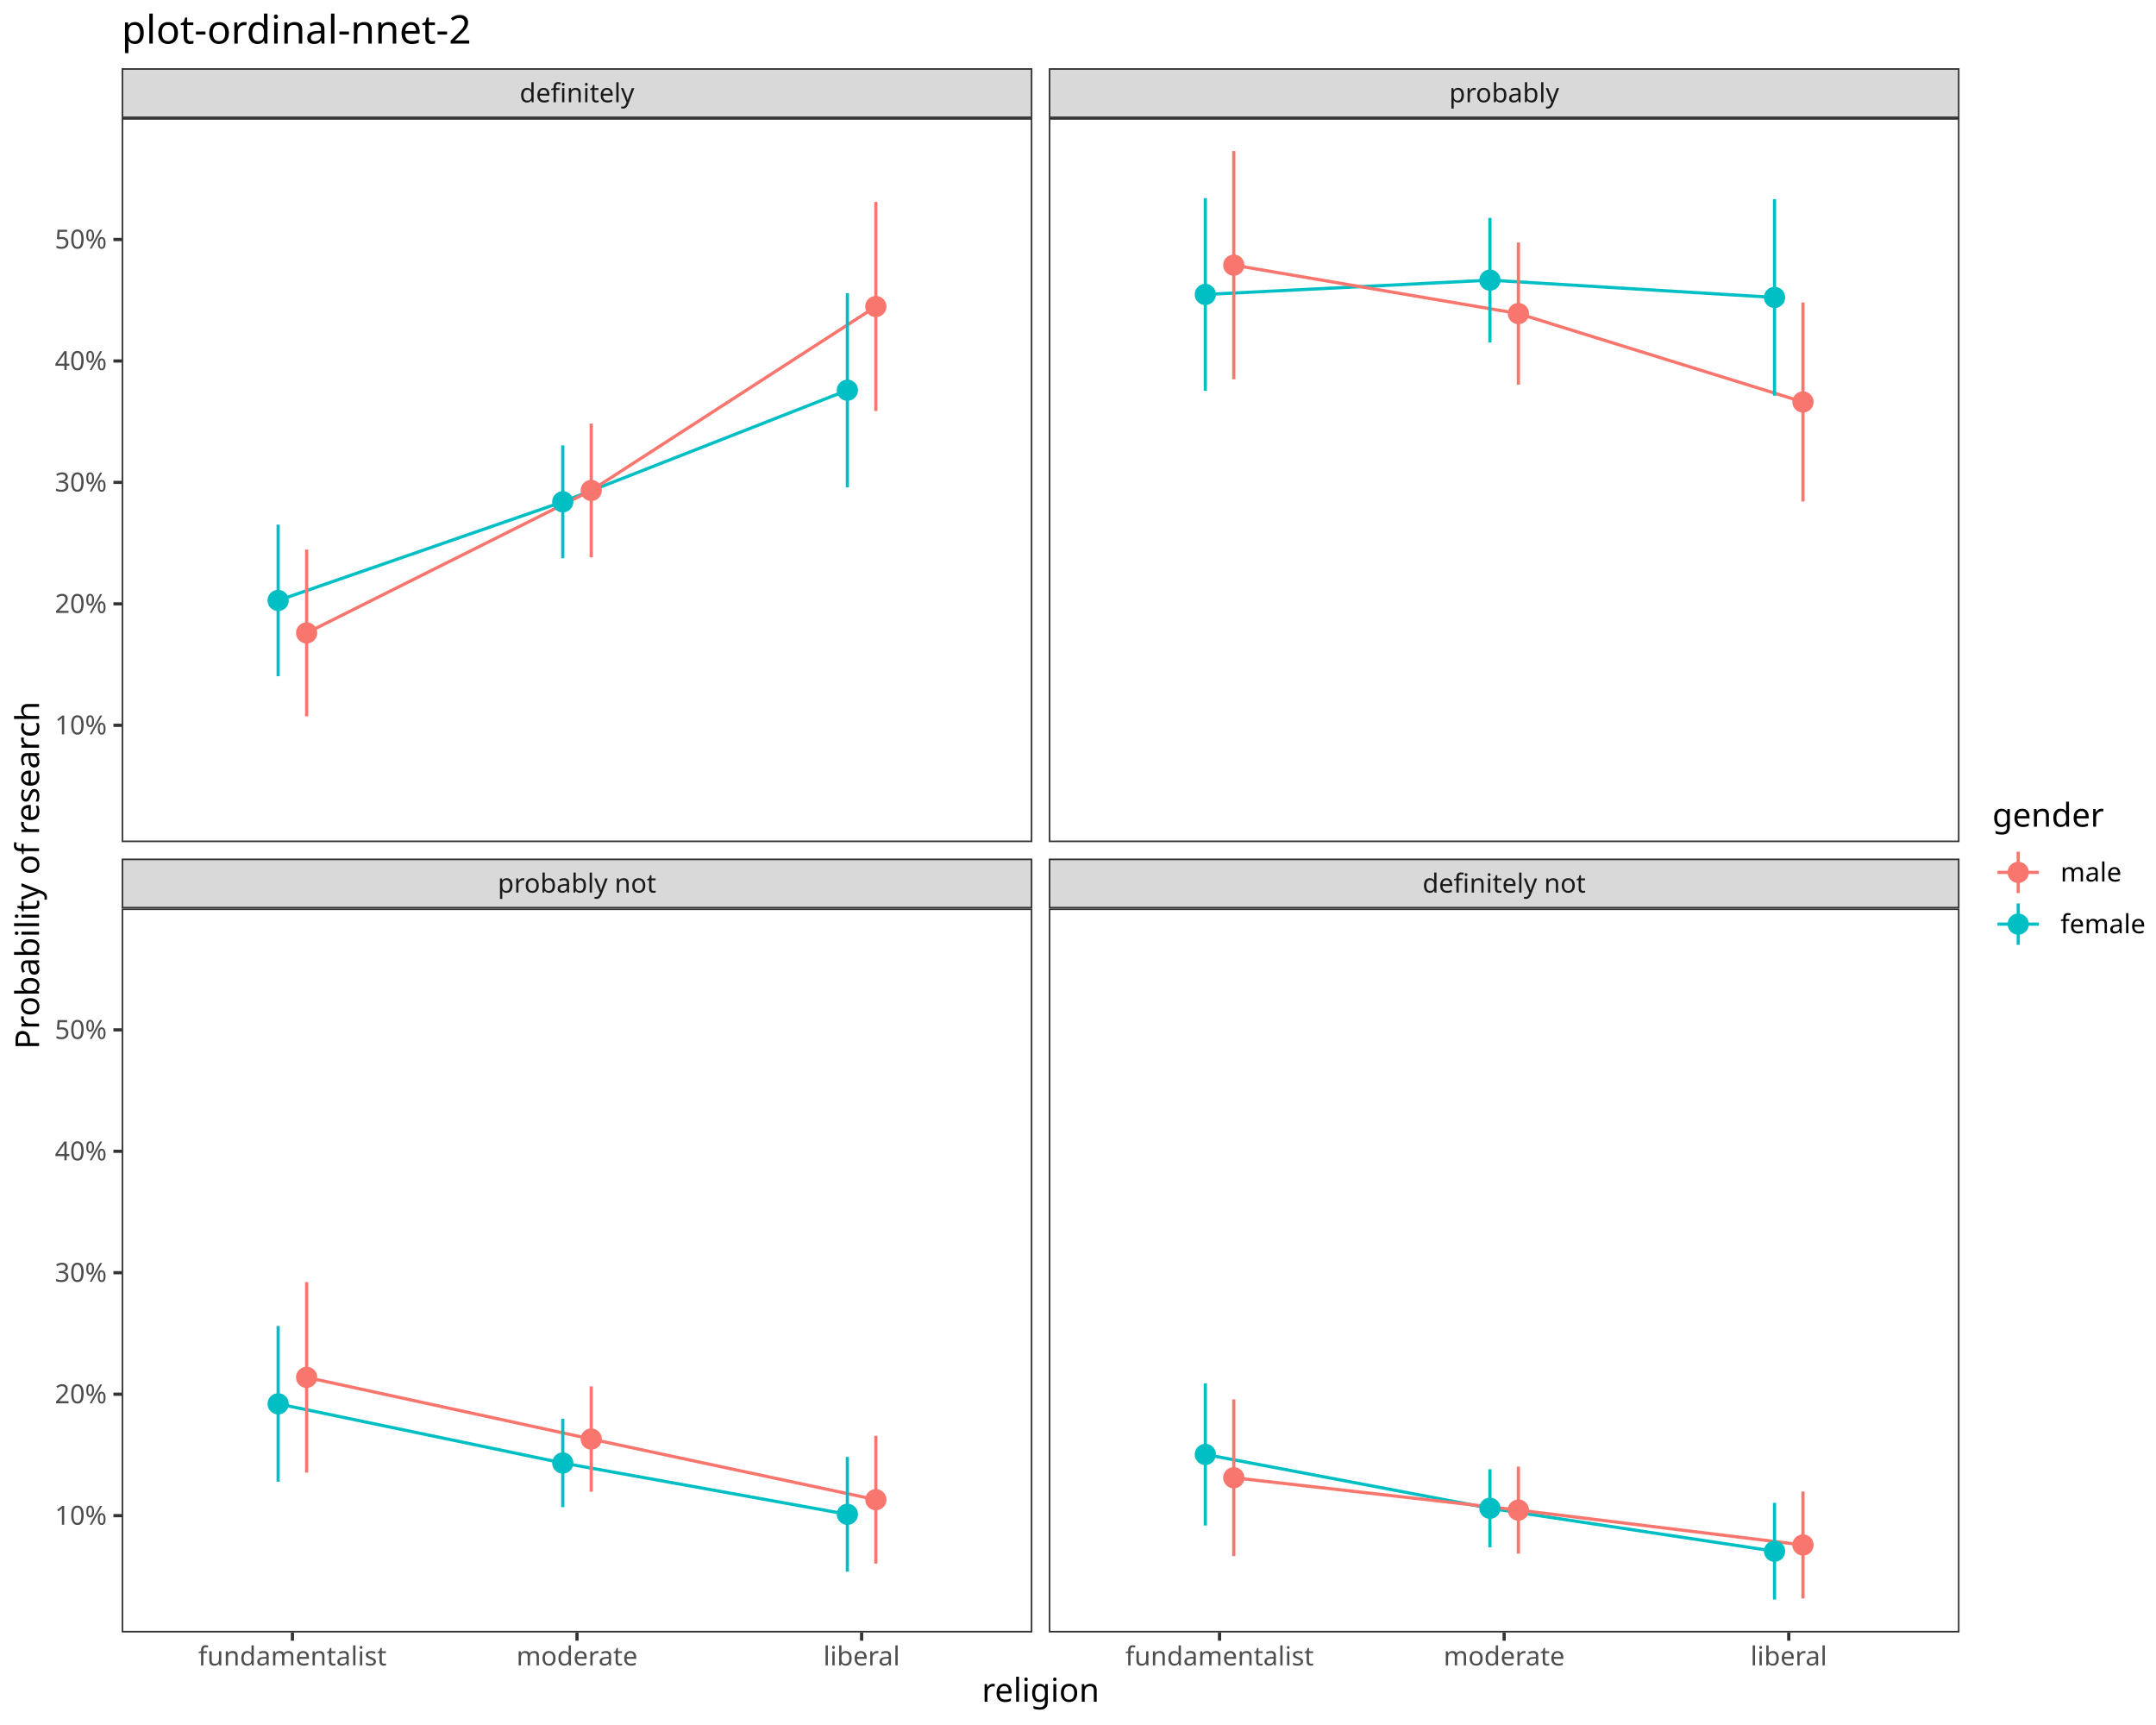
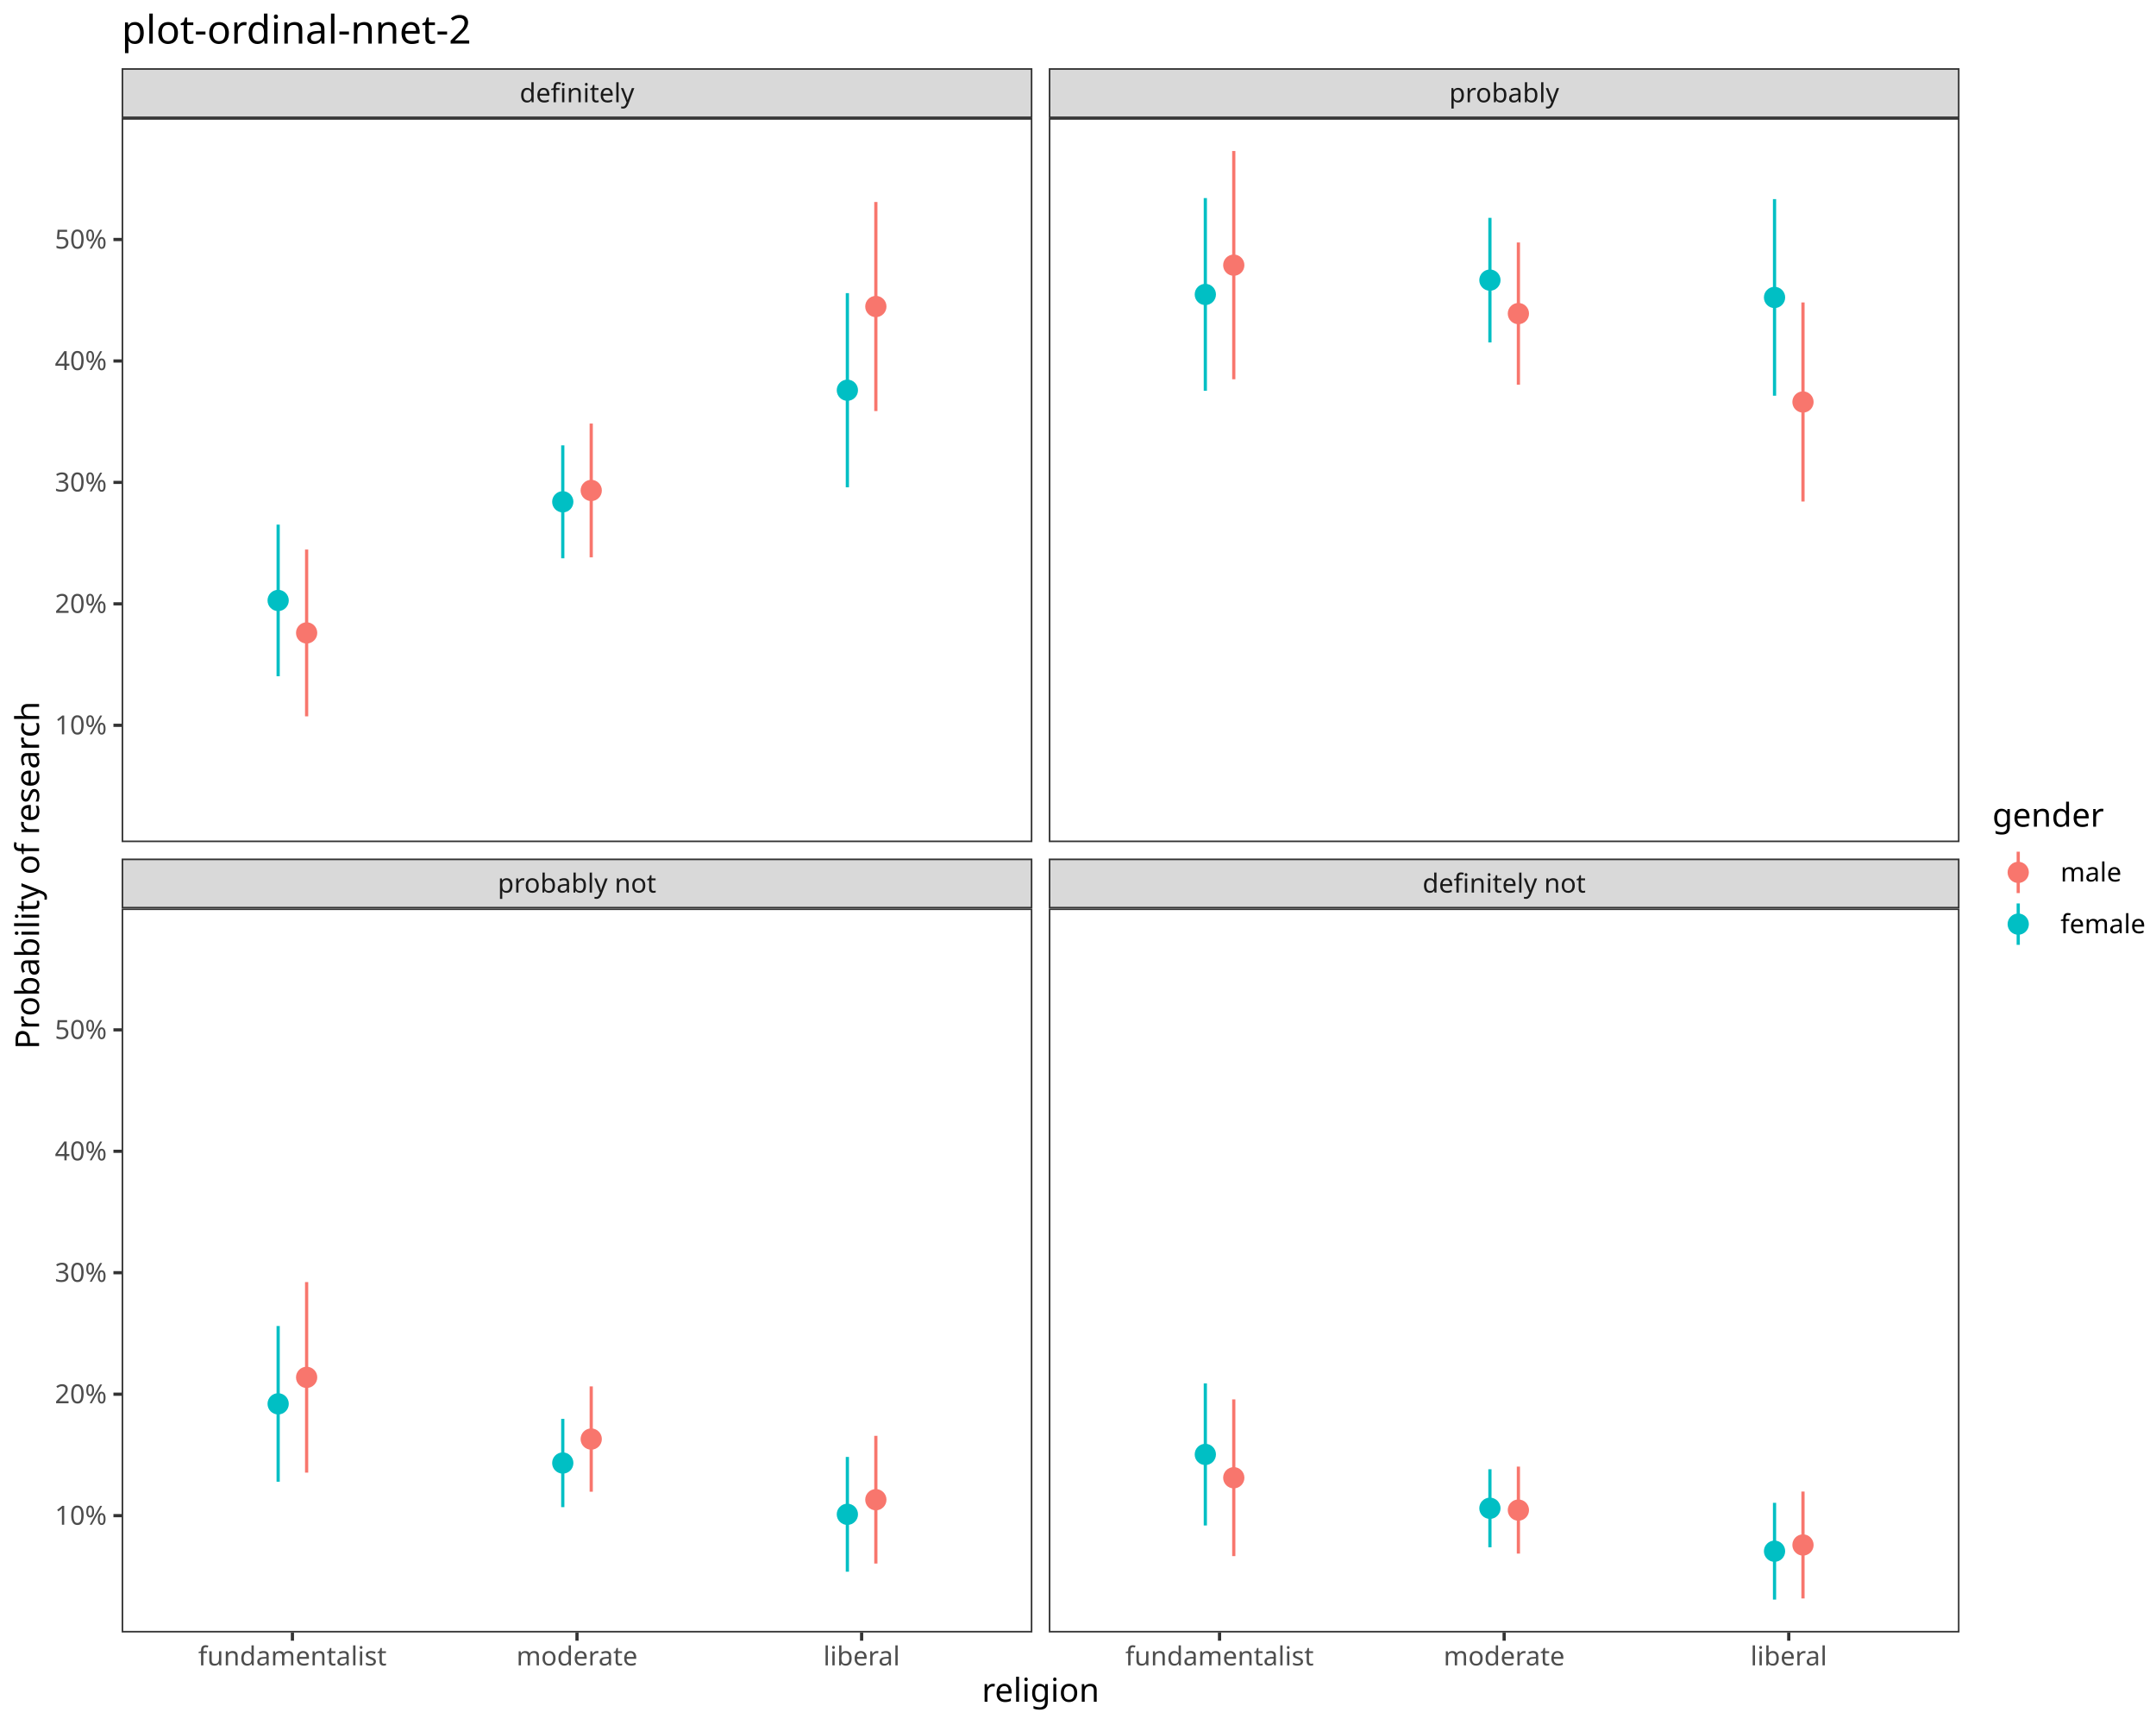
<svg xmlns="http://www.w3.org/2000/svg" class="svglite" data-engine-version="2.0" width="720.00pt" height="576.00pt" viewBox="0 0 720.00 576.00">
  <defs>
    <style type="text/css">
    .svglite line, .svglite polyline, .svglite polygon, .svglite path, .svglite rect, .svglite circle {
      fill: none;
      stroke: #000000;
      stroke-linecap: round;
      stroke-linejoin: round;
      stroke-miterlimit: 10.00;
    }
  </style>
  </defs>
  <rect width="100%" height="100%" style="stroke: none; fill: #FFFFFF;" />
  <defs>
    <clipPath id="cpMC4wMHw3MjAuMDB8MC4wMHw1NzYuMDA=">
      <rect x="0.00" y="0.00" width="720.00" height="576.00" />
    </clipPath>
  </defs>
  <g clip-path="url(#cpMC4wMHw3MjAuMDB8MC4wMHw1NzYuMDA=)">
    <rect x="0.00" y="0.00" width="720.00" height="576.00" style="stroke-width: 1.07; stroke: #FFFFFF; fill: #FFFFFF;" />
  </g>
  <defs>
    <clipPath id="cpNDAuNjJ8MzQ0Ljc2fDM5LjQzfDI4MS4yMQ==">
      <rect x="40.62" y="39.43" width="304.14" height="241.77" />
    </clipPath>
  </defs>
  <g clip-path="url(#cpNDAuNjJ8MzQ0Ljc2fDM5LjQzfDI4MS4yMQ==)">
    <rect x="40.62" y="39.43" width="304.14" height="241.77" style="stroke-width: 1.07; stroke: none; fill: #FFFFFF;" />
-     <polyline points="92.89,200.50 187.94,167.56 282.98,130.30 " style="stroke-width: 1.07; stroke: #00BFC4; stroke-linecap: butt;" />
-     <polyline points="102.40,211.34 197.44,163.77 292.49,102.35 " style="stroke-width: 1.07; stroke: #F8766D; stroke-linecap: butt;" />
    <line x1="102.40" y1="239.19" x2="102.40" y2="183.49" style="stroke-width: 1.07; stroke: #F8766D; stroke-linecap: butt;" />
    <line x1="92.89" y1="225.82" x2="92.89" y2="175.18" style="stroke-width: 1.07; stroke: #00BFC4; stroke-linecap: butt;" />
    <line x1="197.44" y1="186.11" x2="197.44" y2="141.43" style="stroke-width: 1.07; stroke: #F8766D; stroke-linecap: butt;" />
    <line x1="187.94" y1="186.42" x2="187.94" y2="148.70" style="stroke-width: 1.07; stroke: #00BFC4; stroke-linecap: butt;" />
    <line x1="292.49" y1="137.26" x2="292.49" y2="67.44" style="stroke-width: 1.07; stroke: #F8766D; stroke-linecap: butt;" />
    <line x1="282.98" y1="162.72" x2="282.98" y2="97.88" style="stroke-width: 1.07; stroke: #00BFC4; stroke-linecap: butt;" />
    <circle cx="102.40" cy="211.34" r="2.84" style="stroke-width: 1.42; stroke: #F8766D; fill: #F8766D;" />
    <circle cx="92.89" cy="200.50" r="2.84" style="stroke-width: 1.42; stroke: #00BFC4; fill: #00BFC4;" />
    <circle cx="197.44" cy="163.77" r="2.84" style="stroke-width: 1.42; stroke: #F8766D; fill: #F8766D;" />
    <circle cx="187.94" cy="167.56" r="2.84" style="stroke-width: 1.42; stroke: #00BFC4; fill: #00BFC4;" />
    <circle cx="292.49" cy="102.35" r="2.84" style="stroke-width: 1.42; stroke: #F8766D; fill: #F8766D;" />
    <circle cx="282.98" cy="130.30" r="2.84" style="stroke-width: 1.42; stroke: #00BFC4; fill: #00BFC4;" />
    <rect x="40.62" y="39.43" width="304.14" height="241.77" style="stroke-width: 1.07; stroke: #333333;" />
  </g>
  <g clip-path="url(#cpMC4wMHw3MjAuMDB8MC4wMHw1NzYuMDA=)">
</g>
  <defs>
    <clipPath id="cpNDAuNjJ8MzQ0Ljc2fDMwMy4zNHw1NDUuMTE=">
      <rect x="40.62" y="303.34" width="304.14" height="241.77" />
    </clipPath>
  </defs>
  <g clip-path="url(#cpNDAuNjJ8MzQ0Ljc2fDMwMy4zNHw1NDUuMTE=)">
    <rect x="40.62" y="303.34" width="304.14" height="241.77" style="stroke-width: 1.07; stroke: none; fill: #FFFFFF;" />
-     <polyline points="92.89,468.76 187.94,488.52 282.98,505.65 " style="stroke-width: 1.07; stroke: #00BFC4; stroke-linecap: butt;" />
-     <polyline points="102.40,459.92 197.44,480.52 292.49,500.77 " style="stroke-width: 1.07; stroke: #F8766D; stroke-linecap: butt;" />
    <line x1="102.40" y1="491.74" x2="102.40" y2="428.11" style="stroke-width: 1.07; stroke: #F8766D; stroke-linecap: butt;" />
    <line x1="92.89" y1="494.76" x2="92.89" y2="442.77" style="stroke-width: 1.07; stroke: #00BFC4; stroke-linecap: butt;" />
    <line x1="197.44" y1="498.11" x2="197.44" y2="462.93" style="stroke-width: 1.07; stroke: #F8766D; stroke-linecap: butt;" />
    <line x1="187.94" y1="503.26" x2="187.94" y2="473.77" style="stroke-width: 1.07; stroke: #00BFC4; stroke-linecap: butt;" />
    <line x1="292.49" y1="522.09" x2="292.49" y2="479.44" style="stroke-width: 1.07; stroke: #F8766D; stroke-linecap: butt;" />
    <line x1="282.98" y1="524.82" x2="282.98" y2="486.48" style="stroke-width: 1.07; stroke: #00BFC4; stroke-linecap: butt;" />
    <circle cx="102.40" cy="459.92" r="2.84" style="stroke-width: 1.42; stroke: #F8766D; fill: #F8766D;" />
    <circle cx="92.89" cy="468.76" r="2.84" style="stroke-width: 1.42; stroke: #00BFC4; fill: #00BFC4;" />
    <circle cx="197.44" cy="480.52" r="2.84" style="stroke-width: 1.42; stroke: #F8766D; fill: #F8766D;" />
    <circle cx="187.94" cy="488.52" r="2.84" style="stroke-width: 1.42; stroke: #00BFC4; fill: #00BFC4;" />
    <circle cx="292.49" cy="500.77" r="2.84" style="stroke-width: 1.42; stroke: #F8766D; fill: #F8766D;" />
    <circle cx="282.98" cy="505.65" r="2.84" style="stroke-width: 1.42; stroke: #00BFC4; fill: #00BFC4;" />
    <rect x="40.62" y="303.34" width="304.14" height="241.77" style="stroke-width: 1.07; stroke: #333333;" />
  </g>
  <g clip-path="url(#cpMC4wMHw3MjAuMDB8MC4wMHw1NzYuMDA=)">
</g>
  <defs>
    <clipPath id="cpMzUwLjI0fDY1NC4zOXwzOS40M3wyODEuMjE=">
      <rect x="350.24" y="39.43" width="304.14" height="241.77" />
    </clipPath>
  </defs>
  <g clip-path="url(#cpMzUwLjI0fDY1NC4zOXwzOS40M3wyODEuMjE=)">
    <rect x="350.24" y="39.43" width="304.14" height="241.77" style="stroke-width: 1.07; stroke: none; fill: #FFFFFF;" />
-     <polyline points="402.52,98.32 497.56,93.54 592.61,99.32 " style="stroke-width: 1.07; stroke: #00BFC4; stroke-linecap: butt;" />
-     <polyline points="412.02,88.54 507.07,104.71 602.11,134.23 " style="stroke-width: 1.07; stroke: #F8766D; stroke-linecap: butt;" />
    <line x1="412.02" y1="126.65" x2="412.02" y2="50.42" style="stroke-width: 1.07; stroke: #F8766D; stroke-linecap: butt;" />
    <line x1="402.52" y1="130.49" x2="402.52" y2="66.15" style="stroke-width: 1.07; stroke: #00BFC4; stroke-linecap: butt;" />
    <line x1="507.07" y1="128.45" x2="507.07" y2="80.96" style="stroke-width: 1.07; stroke: #F8766D; stroke-linecap: butt;" />
    <line x1="497.56" y1="114.34" x2="497.56" y2="72.74" style="stroke-width: 1.07; stroke: #00BFC4; stroke-linecap: butt;" />
    <line x1="602.11" y1="167.46" x2="602.11" y2="101.00" style="stroke-width: 1.07; stroke: #F8766D; stroke-linecap: butt;" />
    <line x1="592.61" y1="132.14" x2="592.61" y2="66.49" style="stroke-width: 1.07; stroke: #00BFC4; stroke-linecap: butt;" />
    <circle cx="412.02" cy="88.54" r="2.84" style="stroke-width: 1.42; stroke: #F8766D; fill: #F8766D;" />
    <circle cx="402.52" cy="98.32" r="2.84" style="stroke-width: 1.42; stroke: #00BFC4; fill: #00BFC4;" />
    <circle cx="507.07" cy="104.71" r="2.84" style="stroke-width: 1.42; stroke: #F8766D; fill: #F8766D;" />
    <circle cx="497.56" cy="93.54" r="2.84" style="stroke-width: 1.42; stroke: #00BFC4; fill: #00BFC4;" />
    <circle cx="602.11" cy="134.23" r="2.84" style="stroke-width: 1.42; stroke: #F8766D; fill: #F8766D;" />
    <circle cx="592.61" cy="99.32" r="2.84" style="stroke-width: 1.42; stroke: #00BFC4; fill: #00BFC4;" />
    <rect x="350.24" y="39.43" width="304.14" height="241.77" style="stroke-width: 1.07; stroke: #333333;" />
  </g>
  <g clip-path="url(#cpMC4wMHw3MjAuMDB8MC4wMHw1NzYuMDA=)">
</g>
  <defs>
    <clipPath id="cpMzUwLjI0fDY1NC4zOXwzMDMuMzR8NTQ1LjEx">
      <rect x="350.24" y="303.34" width="304.14" height="241.77" />
    </clipPath>
  </defs>
  <g clip-path="url(#cpMzUwLjI0fDY1NC4zOXwzMDMuMzR8NTQ1LjEx)">
    <rect x="350.24" y="303.34" width="304.14" height="241.77" style="stroke-width: 1.07; stroke: none; fill: #FFFFFF;" />
-     <polyline points="402.52,485.65 497.56,503.63 592.61,517.97 " style="stroke-width: 1.07; stroke: #00BFC4; stroke-linecap: butt;" />
-     <polyline points="412.02,493.44 507.07,504.24 602.11,515.89 " style="stroke-width: 1.07; stroke: #F8766D; stroke-linecap: butt;" />
    <line x1="412.02" y1="519.60" x2="412.02" y2="467.27" style="stroke-width: 1.07; stroke: #F8766D; stroke-linecap: butt;" />
    <line x1="402.52" y1="509.37" x2="402.52" y2="461.94" style="stroke-width: 1.07; stroke: #00BFC4; stroke-linecap: butt;" />
    <line x1="507.07" y1="518.76" x2="507.07" y2="489.72" style="stroke-width: 1.07; stroke: #F8766D; stroke-linecap: butt;" />
    <line x1="497.56" y1="516.66" x2="497.56" y2="490.59" style="stroke-width: 1.07; stroke: #00BFC4; stroke-linecap: butt;" />
    <line x1="602.11" y1="533.74" x2="602.11" y2="498.04" style="stroke-width: 1.07; stroke: #F8766D; stroke-linecap: butt;" />
    <line x1="592.61" y1="534.12" x2="592.61" y2="501.82" style="stroke-width: 1.07; stroke: #00BFC4; stroke-linecap: butt;" />
    <circle cx="412.02" cy="493.44" r="2.84" style="stroke-width: 1.42; stroke: #F8766D; fill: #F8766D;" />
    <circle cx="402.52" cy="485.65" r="2.84" style="stroke-width: 1.42; stroke: #00BFC4; fill: #00BFC4;" />
    <circle cx="507.07" cy="504.24" r="2.84" style="stroke-width: 1.42; stroke: #F8766D; fill: #F8766D;" />
    <circle cx="497.56" cy="503.63" r="2.84" style="stroke-width: 1.42; stroke: #00BFC4; fill: #00BFC4;" />
    <circle cx="602.11" cy="515.89" r="2.84" style="stroke-width: 1.42; stroke: #F8766D; fill: #F8766D;" />
    <circle cx="592.61" cy="517.97" r="2.84" style="stroke-width: 1.42; stroke: #00BFC4; fill: #00BFC4;" />
    <rect x="350.24" y="303.34" width="304.14" height="241.77" style="stroke-width: 1.07; stroke: #333333;" />
  </g>
  <g clip-path="url(#cpMC4wMHw3MjAuMDB8MC4wMHw1NzYuMDA=)">
</g>
  <defs>
    <clipPath id="cpNDAuNjJ8MzQ0Ljc2fDI4Ni42OXwzMDMuMzQ=">
      <rect x="40.62" y="286.69" width="304.14" height="16.65" />
    </clipPath>
  </defs>
  <g clip-path="url(#cpNDAuNjJ8MzQ0Ljc2fDI4Ni42OXwzMDMuMzQ=)">
    <rect x="40.62" y="286.69" width="304.14" height="16.65" style="stroke-width: 1.07; stroke: #333333; fill: #D9D9D9;" />
    <text x="192.69" y="298.04" text-anchor="middle" style="font-size: 8.80px; fill: #1A1A1A; font-family: sans;" textLength="48.44px" lengthAdjust="spacingAndGlyphs">probably not</text>
  </g>
  <g clip-path="url(#cpMC4wMHw3MjAuMDB8MC4wMHw1NzYuMDA=)">
</g>
  <defs>
    <clipPath id="cpMzUwLjI0fDY1NC4zOXwyODYuNjl8MzAzLjM0">
      <rect x="350.24" y="286.69" width="304.14" height="16.65" />
    </clipPath>
  </defs>
  <g clip-path="url(#cpMzUwLjI0fDY1NC4zOXwyODYuNjl8MzAzLjM0)">
    <rect x="350.24" y="286.69" width="304.14" height="16.65" style="stroke-width: 1.07; stroke: #333333; fill: #D9D9D9;" />
    <text x="502.31" y="298.04" text-anchor="middle" style="font-size: 8.80px; fill: #1A1A1A; font-family: sans;" textLength="49.41px" lengthAdjust="spacingAndGlyphs">definitely not</text>
  </g>
  <g clip-path="url(#cpMC4wMHw3MjAuMDB8MC4wMHw1NzYuMDA=)">
</g>
  <defs>
    <clipPath id="cpNDAuNjJ8MzQ0Ljc2fDIyLjc4fDM5LjQz">
      <rect x="40.62" y="22.78" width="304.14" height="16.65" />
    </clipPath>
  </defs>
  <g clip-path="url(#cpNDAuNjJ8MzQ0Ljc2fDIyLjc4fDM5LjQz)">
    <rect x="40.62" y="22.78" width="304.14" height="16.65" style="stroke-width: 1.07; stroke: #333333; fill: #D9D9D9;" />
    <text x="192.69" y="34.14" text-anchor="middle" style="font-size: 8.80px; fill: #1A1A1A; font-family: sans;" textLength="34.73px" lengthAdjust="spacingAndGlyphs">definitely</text>
  </g>
  <g clip-path="url(#cpMC4wMHw3MjAuMDB8MC4wMHw1NzYuMDA=)">
</g>
  <defs>
    <clipPath id="cpMzUwLjI0fDY1NC4zOXwyMi43OHwzOS40Mw==">
      <rect x="350.24" y="22.78" width="304.14" height="16.65" />
    </clipPath>
  </defs>
  <g clip-path="url(#cpMzUwLjI0fDY1NC4zOXwyMi43OHwzOS40Mw==)">
    <rect x="350.24" y="22.78" width="304.14" height="16.65" style="stroke-width: 1.07; stroke: #333333; fill: #D9D9D9;" />
    <text x="502.31" y="34.14" text-anchor="middle" style="font-size: 8.80px; fill: #1A1A1A; font-family: sans;" textLength="33.76px" lengthAdjust="spacingAndGlyphs">probably</text>
  </g>
  <g clip-path="url(#cpMC4wMHw3MjAuMDB8MC4wMHw1NzYuMDA=)">
    <polyline points="97.65,547.85 97.65,545.11 " style="stroke-width: 1.07; stroke: #333333; stroke-linecap: butt;" />
    <polyline points="192.69,547.85 192.69,545.11 " style="stroke-width: 1.07; stroke: #333333; stroke-linecap: butt;" />
    <polyline points="287.74,547.85 287.74,545.11 " style="stroke-width: 1.07; stroke: #333333; stroke-linecap: butt;" />
    <text x="97.65" y="556.10" text-anchor="middle" style="font-size: 8.80px; fill: #4D4D4D; font-family: sans;" textLength="57.24px" lengthAdjust="spacingAndGlyphs">fundamentalist</text>
    <text x="192.69" y="556.10" text-anchor="middle" style="font-size: 8.80px; fill: #4D4D4D; font-family: sans;" textLength="37.18px" lengthAdjust="spacingAndGlyphs">moderate</text>
    <text x="287.74" y="556.10" text-anchor="middle" style="font-size: 8.80px; fill: #4D4D4D; font-family: sans;" textLength="23.47px" lengthAdjust="spacingAndGlyphs">liberal</text>
    <polyline points="407.27,547.85 407.27,545.11 " style="stroke-width: 1.07; stroke: #333333; stroke-linecap: butt;" />
    <polyline points="502.31,547.85 502.31,545.11 " style="stroke-width: 1.07; stroke: #333333; stroke-linecap: butt;" />
    <polyline points="597.36,547.85 597.36,545.11 " style="stroke-width: 1.07; stroke: #333333; stroke-linecap: butt;" />
    <text x="407.27" y="556.10" text-anchor="middle" style="font-size: 8.80px; fill: #4D4D4D; font-family: sans;" textLength="57.24px" lengthAdjust="spacingAndGlyphs">fundamentalist</text>
    <text x="502.31" y="556.10" text-anchor="middle" style="font-size: 8.80px; fill: #4D4D4D; font-family: sans;" textLength="37.18px" lengthAdjust="spacingAndGlyphs">moderate</text>
    <text x="597.36" y="556.10" text-anchor="middle" style="font-size: 8.80px; fill: #4D4D4D; font-family: sans;" textLength="23.47px" lengthAdjust="spacingAndGlyphs">liberal</text>
    <text x="35.69" y="245.21" text-anchor="end" style="font-size: 8.80px; fill: #4D4D4D; font-family: sans;" textLength="17.61px" lengthAdjust="spacingAndGlyphs">10%</text>
    <text x="35.69" y="204.66" text-anchor="end" style="font-size: 8.80px; fill: #4D4D4D; font-family: sans;" textLength="17.61px" lengthAdjust="spacingAndGlyphs">20%</text>
    <text x="35.69" y="164.11" text-anchor="end" style="font-size: 8.80px; fill: #4D4D4D; font-family: sans;" textLength="17.61px" lengthAdjust="spacingAndGlyphs">30%</text>
    <text x="35.69" y="123.56" text-anchor="end" style="font-size: 8.80px; fill: #4D4D4D; font-family: sans;" textLength="17.61px" lengthAdjust="spacingAndGlyphs">40%</text>
    <text x="35.69" y="83.00" text-anchor="end" style="font-size: 8.80px; fill: #4D4D4D; font-family: sans;" textLength="17.61px" lengthAdjust="spacingAndGlyphs">50%</text>
    <polyline points="37.88,242.19 40.62,242.19 " style="stroke-width: 1.07; stroke: #333333; stroke-linecap: butt;" />
    <polyline points="37.88,201.63 40.62,201.63 " style="stroke-width: 1.07; stroke: #333333; stroke-linecap: butt;" />
    <polyline points="37.88,161.08 40.62,161.08 " style="stroke-width: 1.07; stroke: #333333; stroke-linecap: butt;" />
    <polyline points="37.88,120.53 40.62,120.53 " style="stroke-width: 1.07; stroke: #333333; stroke-linecap: butt;" />
    <polyline points="37.88,79.97 40.62,79.97 " style="stroke-width: 1.07; stroke: #333333; stroke-linecap: butt;" />
    <text x="35.69" y="509.12" text-anchor="end" style="font-size: 8.80px; fill: #4D4D4D; font-family: sans;" textLength="17.61px" lengthAdjust="spacingAndGlyphs">10%</text>
    <text x="35.69" y="468.57" text-anchor="end" style="font-size: 8.80px; fill: #4D4D4D; font-family: sans;" textLength="17.61px" lengthAdjust="spacingAndGlyphs">20%</text>
    <text x="35.69" y="428.01" text-anchor="end" style="font-size: 8.80px; fill: #4D4D4D; font-family: sans;" textLength="17.61px" lengthAdjust="spacingAndGlyphs">30%</text>
    <text x="35.69" y="387.46" text-anchor="end" style="font-size: 8.80px; fill: #4D4D4D; font-family: sans;" textLength="17.61px" lengthAdjust="spacingAndGlyphs">40%</text>
    <text x="35.69" y="346.91" text-anchor="end" style="font-size: 8.80px; fill: #4D4D4D; font-family: sans;" textLength="17.61px" lengthAdjust="spacingAndGlyphs">50%</text>
    <polyline points="37.88,506.09 40.62,506.09 " style="stroke-width: 1.07; stroke: #333333; stroke-linecap: butt;" />
    <polyline points="37.88,465.54 40.62,465.54 " style="stroke-width: 1.07; stroke: #333333; stroke-linecap: butt;" />
    <polyline points="37.88,424.98 40.62,424.98 " style="stroke-width: 1.07; stroke: #333333; stroke-linecap: butt;" />
    <polyline points="37.88,384.43 40.62,384.43 " style="stroke-width: 1.07; stroke: #333333; stroke-linecap: butt;" />
    <polyline points="37.88,343.88 40.62,343.88 " style="stroke-width: 1.07; stroke: #333333; stroke-linecap: butt;" />
    <text x="347.50" y="568.24" text-anchor="middle" style="font-size: 11.00px; font-family: sans;" textLength="35.46px" lengthAdjust="spacingAndGlyphs">religion</text>
    <text transform="translate(13.05,292.27) rotate(-90)" text-anchor="middle" style="font-size: 11.00px; font-family: sans;" textLength="109.45px" lengthAdjust="spacingAndGlyphs">Probability of research</text>
    <rect x="665.35" y="267.33" width="49.18" height="49.89" style="stroke-width: 1.07; stroke: none; fill: #FFFFFF;" />
    <text x="665.35" y="276.04" style="font-size: 11.00px; font-family: sans;" textLength="34.25px" lengthAdjust="spacingAndGlyphs">gender</text>
    <rect x="665.35" y="282.66" width="17.28" height="17.28" style="stroke-width: 1.07; stroke: none; fill: #FFFFFF;" />
-     <line x1="667.07" y1="291.30" x2="680.90" y2="291.30" style="stroke-width: 1.07; stroke: #F8766D; stroke-linecap: butt;" />
    <line x1="673.99" y1="298.21" x2="673.99" y2="284.39" style="stroke-width: 1.07; stroke: #F8766D; stroke-linecap: butt;" />
    <circle cx="673.99" cy="291.30" r="2.84" style="stroke-width: 1.42; stroke: #F8766D; fill: #F8766D;" />
    <rect x="665.35" y="299.94" width="17.28" height="17.28" style="stroke-width: 1.07; stroke: none; fill: #FFFFFF;" />
-     <line x1="667.07" y1="308.58" x2="680.90" y2="308.58" style="stroke-width: 1.07; stroke: #00BFC4; stroke-linecap: butt;" />
    <line x1="673.99" y1="315.49" x2="673.99" y2="301.67" style="stroke-width: 1.07; stroke: #00BFC4; stroke-linecap: butt;" />
    <circle cx="673.99" cy="308.58" r="2.84" style="stroke-width: 1.42; stroke: #00BFC4; fill: #00BFC4;" />
    <text x="688.10" y="294.33" style="font-size: 8.80px; font-family: sans;" textLength="19.08px" lengthAdjust="spacingAndGlyphs">male</text>
    <text x="688.10" y="311.61" style="font-size: 8.80px; font-family: sans;" textLength="26.42px" lengthAdjust="spacingAndGlyphs">female</text>
    <text x="40.62" y="14.56" style="font-size: 13.20px; font-family: sans;" textLength="107.13px" lengthAdjust="spacingAndGlyphs">plot-ordinal-nnet-2</text>
  </g>
</svg>
